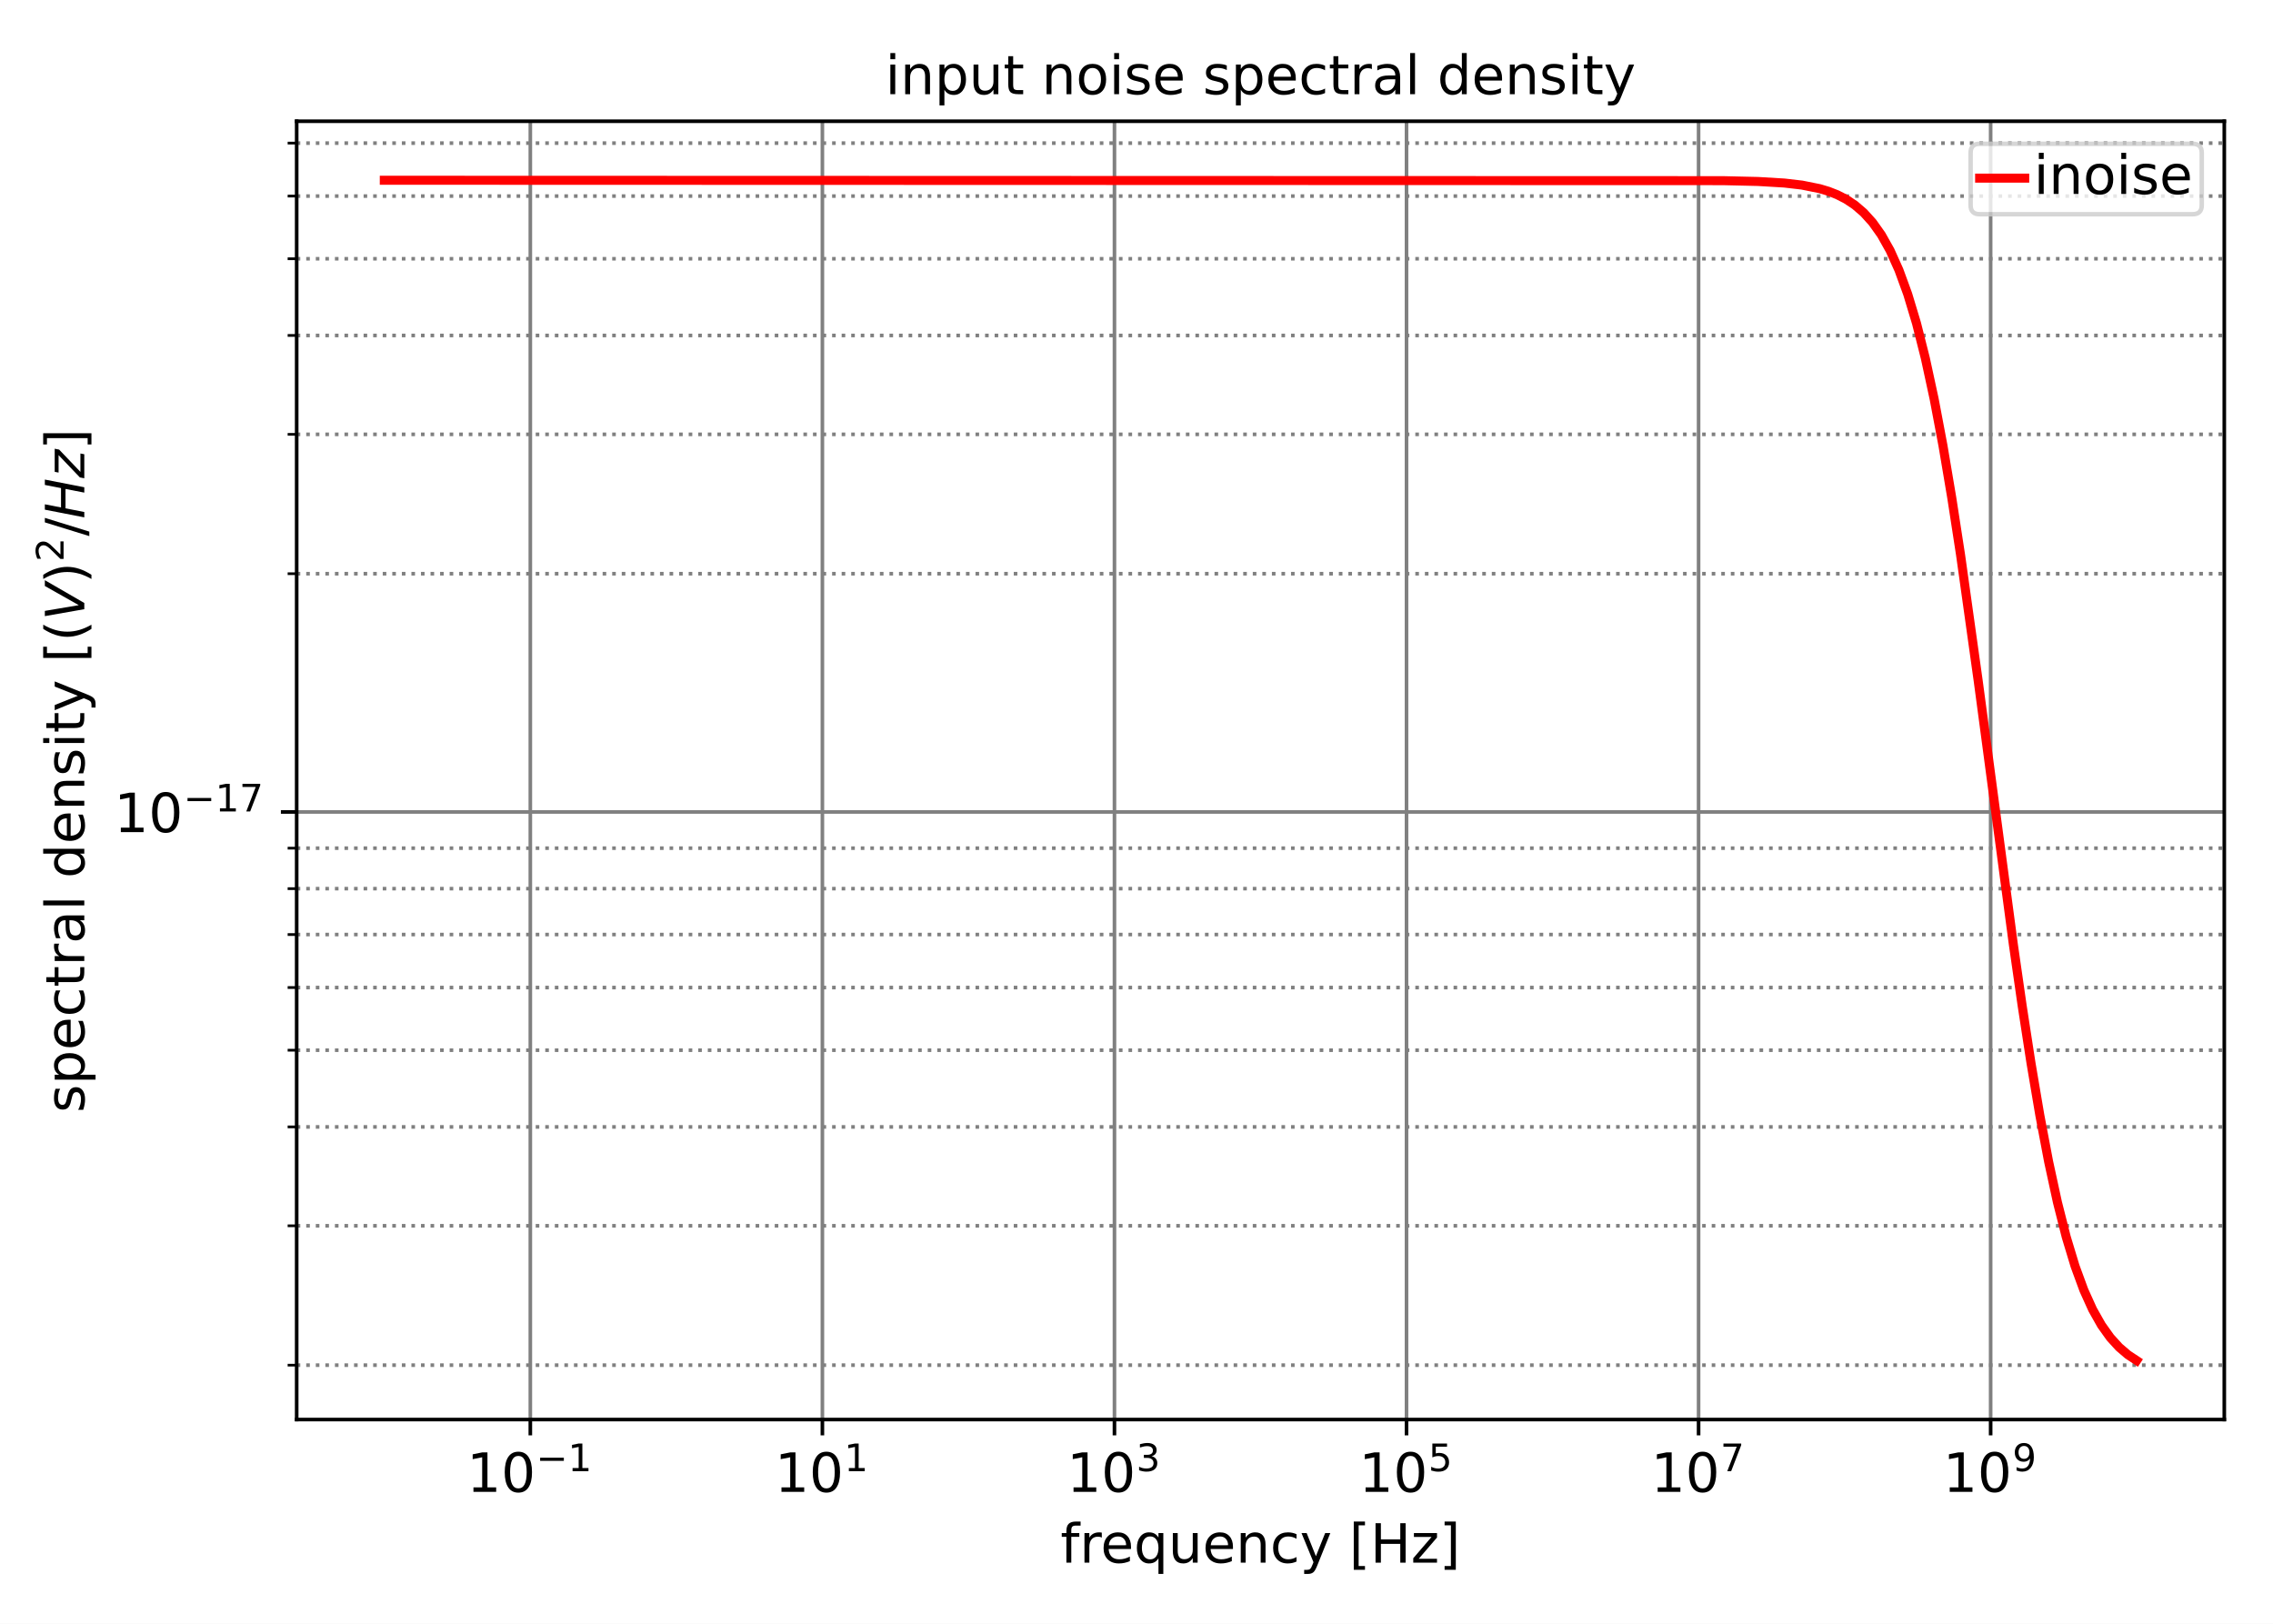
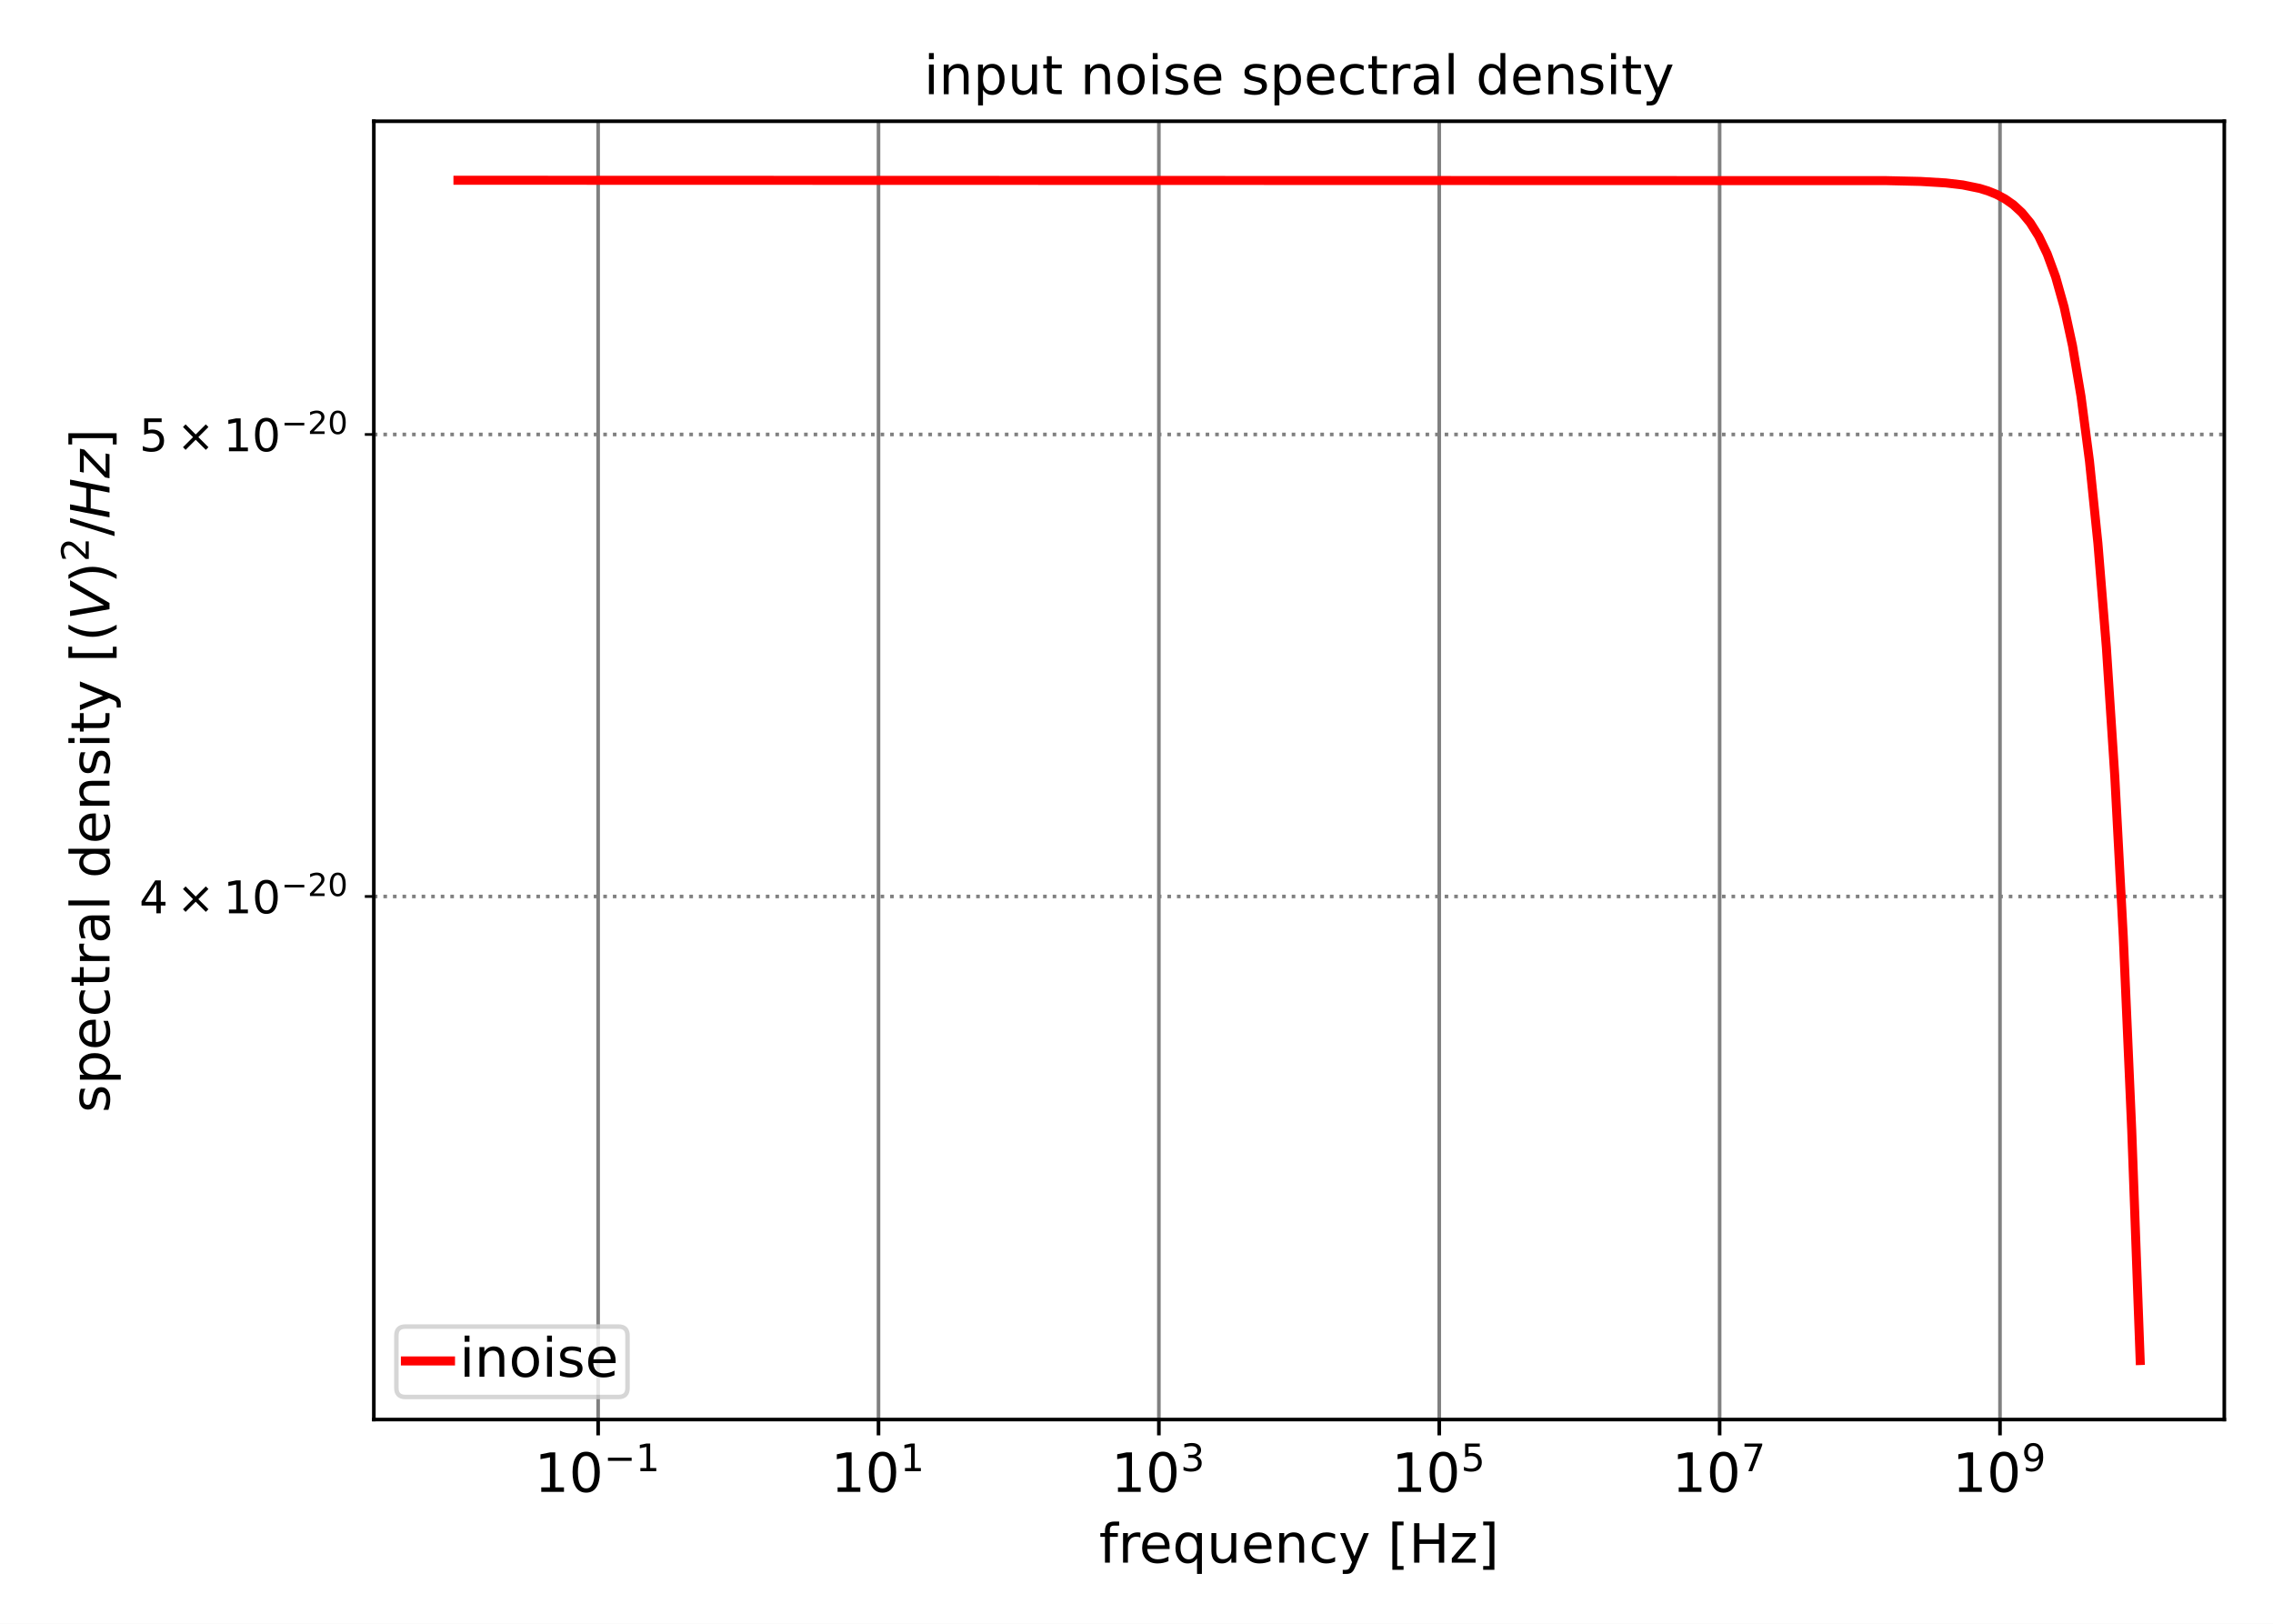
<svg xmlns="http://www.w3.org/2000/svg" xmlns:xlink="http://www.w3.org/1999/xlink" width="504pt" height="360pt" viewBox="0 0 504 360" version="1.1">
  <defs>
    <style type="text/css">*{stroke-linejoin: round; stroke-linecap: butt}</style>
  </defs>
  <g id="figure_1">
    <g id="patch_1">
      <path d="M 0 360  L 504 360  L 504 0  L 0 0  z " style="fill: #ffffff" />
    </g>
    <g id="axes_1">
      <g id="patch_2">
-         <path d="M 65.783 314.728  L 493.2 314.728  L 493.2 26.88  L 65.783 26.88  z " style="fill: #ffffff" />
+         <path d="M 82.892 314.728  L 493.2 314.728  L 493.2 26.88  L 82.892 26.88  z " style="fill: #ffffff" />
      </g>
      <g id="matplotlib.axis_1">
        <g id="xtick_1">
          <g id="line2d_1">
-             <path d="M 117.591 314.728  L 117.591 26.88  " clip-path="url(#p195e6dde4b)" style="fill: none; stroke: #808080; stroke-width: 0.8; stroke-linecap: square" />
+             <path d="M 132.627 314.728  L 132.627 26.88  " clip-path="url(#p159fefb58d)" style="fill: none; stroke: #808080; stroke-width: 0.8; stroke-linecap: square" />
          </g>
          <g id="line2d_2">
            <defs>
-               <path id="maadc54c186" d="M 0 0  L 0 3.5  " style="stroke: #000000; stroke-width: 0.8" />
+               <path id="md0cd911fc4" d="M 0 0  L 0 3.5  " style="stroke: #000000; stroke-width: 0.8" />
            </defs>
            <g>
-               <use xlink:href="#maadc54c186" x="117.591" y="314.728" style="stroke: #000000; stroke-width: 0.8" />
+               <use xlink:href="#md0cd911fc4" x="132.627" y="314.728" style="stroke: #000000; stroke-width: 0.8" />
            </g>
          </g>
          <g id="text_1">
-             <g transform="translate(103.4913 330.8461) scale(0.12 -0.12)">
+             <g transform="translate(118.5265 330.8461) scale(0.12 -0.12)">
              <defs>
                <path id="DejaVuSans-31" d="M 794 531  L 1825 531  L 1825 4091  L 703 3866  L 703 4441  L 1819 4666  L 2450 4666  L 2450 531  L 3481 531  L 3481 0  L 794 0  L 794 531  z " transform="scale(0.015625)" />
                <path id="DejaVuSans-30" d="M 2034 4250  Q 1547 4250 1301 3770  Q 1056 3291 1056 2328  Q 1056 1369 1301 889  Q 1547 409 2034 409  Q 2525 409 2770 889  Q 3016 1369 3016 2328  Q 3016 3291 2770 3770  Q 2525 4250 2034 4250  z M 2034 4750  Q 2819 4750 3233 4129  Q 3647 3509 3647 2328  Q 3647 1150 3233 529  Q 2819 -91 2034 -91  Q 1250 -91 836 529  Q 422 1150 422 2328  Q 422 3509 836 4129  Q 1250 4750 2034 4750  z " transform="scale(0.015625)" />
                <path id="DejaVuSans-2212" d="M 678 2272  L 4684 2272  L 4684 1741  L 678 1741  L 678 2272  z " transform="scale(0.015625)" />
              </defs>
              <use xlink:href="#DejaVuSans-31" transform="translate(0 0.684375)" />
              <use xlink:href="#DejaVuSans-30" transform="translate(63.62305 0.684375)" />
              <use xlink:href="#DejaVuSans-2212" transform="translate(128.2031 38.96563) scale(0.7)" />
              <use xlink:href="#DejaVuSans-31" transform="translate(186.8555 38.96563) scale(0.7)" />
            </g>
          </g>
        </g>
        <g id="xtick_2">
          <g id="line2d_3">
-             <path d="M 182.351 314.728  L 182.351 26.88  " clip-path="url(#p195e6dde4b)" style="fill: none; stroke: #808080; stroke-width: 0.8; stroke-linecap: square" />
+             <path d="M 194.794 314.728  L 194.794 26.88  " clip-path="url(#p159fefb58d)" style="fill: none; stroke: #808080; stroke-width: 0.8; stroke-linecap: square" />
          </g>
          <g id="line2d_4">
            <g>
-               <use xlink:href="#maadc54c186" x="182.351" y="314.728" style="stroke: #000000; stroke-width: 0.8" />
+               <use xlink:href="#md0cd911fc4" x="194.794" y="314.728" style="stroke: #000000; stroke-width: 0.8" />
            </g>
          </g>
          <g id="text_2">
-             <g transform="translate(171.7914 330.8461) scale(0.12 -0.12)">
+             <g transform="translate(184.2344 330.8461) scale(0.12 -0.12)">
              <use xlink:href="#DejaVuSans-31" transform="translate(0 0.684375)" />
              <use xlink:href="#DejaVuSans-30" transform="translate(63.62305 0.684375)" />
              <use xlink:href="#DejaVuSans-31" transform="translate(128.2031 38.96563) scale(0.7)" />
            </g>
          </g>
        </g>
        <g id="xtick_3">
          <g id="line2d_5">
-             <path d="M 247.112 314.728  L 247.112 26.88  " clip-path="url(#p195e6dde4b)" style="fill: none; stroke: #808080; stroke-width: 0.8; stroke-linecap: square" />
+             <path d="M 256.962 314.728  L 256.962 26.88  " clip-path="url(#p159fefb58d)" style="fill: none; stroke: #808080; stroke-width: 0.8; stroke-linecap: square" />
          </g>
          <g id="line2d_6">
            <g>
-               <use xlink:href="#maadc54c186" x="247.112" y="314.728" style="stroke: #000000; stroke-width: 0.8" />
+               <use xlink:href="#md0cd911fc4" x="256.962" y="314.728" style="stroke: #000000; stroke-width: 0.8" />
            </g>
          </g>
          <g id="text_3">
-             <g transform="translate(236.5515 330.8461) scale(0.12 -0.12)">
+             <g transform="translate(246.4022 330.8461) scale(0.12 -0.12)">
              <defs>
                <path id="DejaVuSans-33" d="M 2597 2516  Q 3050 2419 3304 2112  Q 3559 1806 3559 1356  Q 3559 666 3084 287  Q 2609 -91 1734 -91  Q 1441 -91 1130 -33  Q 819 25 488 141  L 488 750  Q 750 597 1062 519  Q 1375 441 1716 441  Q 2309 441 2620 675  Q 2931 909 2931 1356  Q 2931 1769 2642 2001  Q 2353 2234 1838 2234  L 1294 2234  L 1294 2753  L 1863 2753  Q 2328 2753 2575 2939  Q 2822 3125 2822 3475  Q 2822 3834 2567 4026  Q 2313 4219 1838 4219  Q 1578 4219 1281 4162  Q 984 4106 628 3988  L 628 4550  Q 988 4650 1302 4700  Q 1616 4750 1894 4750  Q 2613 4750 3031 4423  Q 3450 4097 3450 3541  Q 3450 3153 3228 2886  Q 3006 2619 2597 2516  z " transform="scale(0.015625)" />
              </defs>
              <use xlink:href="#DejaVuSans-31" transform="translate(0 0.765625)" />
              <use xlink:href="#DejaVuSans-30" transform="translate(63.62305 0.765625)" />
              <use xlink:href="#DejaVuSans-33" transform="translate(128.2031 39.04688) scale(0.7)" />
            </g>
          </g>
        </g>
        <g id="xtick_4">
          <g id="line2d_7">
-             <path d="M 311.872 314.728  L 311.872 26.88  " clip-path="url(#p195e6dde4b)" style="fill: none; stroke: #808080; stroke-width: 0.8; stroke-linecap: square" />
+             <path d="M 319.13 314.728  L 319.13 26.88  " clip-path="url(#p159fefb58d)" style="fill: none; stroke: #808080; stroke-width: 0.8; stroke-linecap: square" />
          </g>
          <g id="line2d_8">
            <g>
-               <use xlink:href="#maadc54c186" x="311.872" y="314.728" style="stroke: #000000; stroke-width: 0.8" />
+               <use xlink:href="#md0cd911fc4" x="319.13" y="314.728" style="stroke: #000000; stroke-width: 0.8" />
            </g>
          </g>
          <g id="text_4">
-             <g transform="translate(301.3117 330.8461) scale(0.12 -0.12)">
+             <g transform="translate(308.5701 330.8461) scale(0.12 -0.12)">
              <defs>
                <path id="DejaVuSans-35" d="M 691 4666  L 3169 4666  L 3169 4134  L 1269 4134  L 1269 2991  Q 1406 3038 1543 3061  Q 1681 3084 1819 3084  Q 2600 3084 3056 2656  Q 3513 2228 3513 1497  Q 3513 744 3044 326  Q 2575 -91 1722 -91  Q 1428 -91 1123 -41  Q 819 9 494 109  L 494 744  Q 775 591 1075 516  Q 1375 441 1709 441  Q 2250 441 2565 725  Q 2881 1009 2881 1497  Q 2881 1984 2565 2268  Q 2250 2553 1709 2553  Q 1456 2553 1204 2497  Q 953 2441 691 2322  L 691 4666  z " transform="scale(0.015625)" />
              </defs>
              <use xlink:href="#DejaVuSans-31" transform="translate(0 0.684375)" />
              <use xlink:href="#DejaVuSans-30" transform="translate(63.62305 0.684375)" />
              <use xlink:href="#DejaVuSans-35" transform="translate(128.2031 38.96563) scale(0.7)" />
            </g>
          </g>
        </g>
        <g id="xtick_5">
          <g id="line2d_9">
-             <path d="M 376.632 314.728  L 376.632 26.88  " clip-path="url(#p195e6dde4b)" style="fill: none; stroke: #808080; stroke-width: 0.8; stroke-linecap: square" />
+             <path d="M 381.298 314.728  L 381.298 26.88  " clip-path="url(#p159fefb58d)" style="fill: none; stroke: #808080; stroke-width: 0.8; stroke-linecap: square" />
          </g>
          <g id="line2d_10">
            <g>
-               <use xlink:href="#maadc54c186" x="376.632" y="314.728" style="stroke: #000000; stroke-width: 0.8" />
+               <use xlink:href="#md0cd911fc4" x="381.298" y="314.728" style="stroke: #000000; stroke-width: 0.8" />
            </g>
          </g>
          <g id="text_5">
-             <g transform="translate(366.0718 330.8461) scale(0.12 -0.12)">
+             <g transform="translate(370.7379 330.8461) scale(0.12 -0.12)">
              <defs>
                <path id="DejaVuSans-37" d="M 525 4666  L 3525 4666  L 3525 4397  L 1831 0  L 1172 0  L 2766 4134  L 525 4134  L 525 4666  z " transform="scale(0.015625)" />
              </defs>
              <use xlink:href="#DejaVuSans-31" transform="translate(0 0.684375)" />
              <use xlink:href="#DejaVuSans-30" transform="translate(63.62305 0.684375)" />
              <use xlink:href="#DejaVuSans-37" transform="translate(128.2031 38.96563) scale(0.7)" />
            </g>
          </g>
        </g>
        <g id="xtick_6">
          <g id="line2d_11">
-             <path d="M 441.392 314.728  L 441.392 26.88  " clip-path="url(#p195e6dde4b)" style="fill: none; stroke: #808080; stroke-width: 0.8; stroke-linecap: square" />
+             <path d="M 443.466 314.728  L 443.466 26.88  " clip-path="url(#p159fefb58d)" style="fill: none; stroke: #808080; stroke-width: 0.8; stroke-linecap: square" />
          </g>
          <g id="line2d_12">
            <g>
-               <use xlink:href="#maadc54c186" x="441.392" y="314.728" style="stroke: #000000; stroke-width: 0.8" />
+               <use xlink:href="#md0cd911fc4" x="443.466" y="314.728" style="stroke: #000000; stroke-width: 0.8" />
            </g>
          </g>
          <g id="text_6">
-             <g transform="translate(430.8319 330.8461) scale(0.12 -0.12)">
+             <g transform="translate(432.9057 330.8461) scale(0.12 -0.12)">
              <defs>
                <path id="DejaVuSans-39" d="M 703 97  L 703 672  Q 941 559 1184 500  Q 1428 441 1663 441  Q 2288 441 2617 861  Q 2947 1281 2994 2138  Q 2813 1869 2534 1725  Q 2256 1581 1919 1581  Q 1219 1581 811 2004  Q 403 2428 403 3163  Q 403 3881 828 4315  Q 1253 4750 1959 4750  Q 2769 4750 3195 4129  Q 3622 3509 3622 2328  Q 3622 1225 3098 567  Q 2575 -91 1691 -91  Q 1453 -91 1209 -44  Q 966 3 703 97  z M 1959 2075  Q 2384 2075 2632 2365  Q 2881 2656 2881 3163  Q 2881 3666 2632 3958  Q 2384 4250 1959 4250  Q 1534 4250 1286 3958  Q 1038 3666 1038 3163  Q 1038 2656 1286 2365  Q 1534 2075 1959 2075  z " transform="scale(0.015625)" />
              </defs>
              <use xlink:href="#DejaVuSans-31" transform="translate(0 0.765625)" />
              <use xlink:href="#DejaVuSans-30" transform="translate(63.62305 0.765625)" />
              <use xlink:href="#DejaVuSans-39" transform="translate(128.2031 39.04688) scale(0.7)" />
            </g>
          </g>
        </g>
        <g id="text_7">
-           <g transform="translate(235.1497 346.4599) scale(0.12 -0.12)">
+           <g transform="translate(243.7043 346.4599) scale(0.12 -0.12)">
            <defs>
              <path id="DejaVuSans-66" d="M 2375 4863  L 2375 4384  L 1825 4384  Q 1516 4384 1395 4259  Q 1275 4134 1275 3809  L 1275 3500  L 2222 3500  L 2222 3053  L 1275 3053  L 1275 0  L 697 0  L 697 3053  L 147 3053  L 147 3500  L 697 3500  L 697 3744  Q 697 4328 969 4595  Q 1241 4863 1831 4863  L 2375 4863  z " transform="scale(0.015625)" />
              <path id="DejaVuSans-72" d="M 2631 2963  Q 2534 3019 2420 3045  Q 2306 3072 2169 3072  Q 1681 3072 1420 2755  Q 1159 2438 1159 1844  L 1159 0  L 581 0  L 581 3500  L 1159 3500  L 1159 2956  Q 1341 3275 1631 3429  Q 1922 3584 2338 3584  Q 2397 3584 2469 3576  Q 2541 3569 2628 3553  L 2631 2963  z " transform="scale(0.015625)" />
              <path id="DejaVuSans-65" d="M 3597 1894  L 3597 1613  L 953 1613  Q 991 1019 1311 708  Q 1631 397 2203 397  Q 2534 397 2845 478  Q 3156 559 3463 722  L 3463 178  Q 3153 47 2828 -22  Q 2503 -91 2169 -91  Q 1331 -91 842 396  Q 353 884 353 1716  Q 353 2575 817 3079  Q 1281 3584 2069 3584  Q 2775 3584 3186 3129  Q 3597 2675 3597 1894  z M 3022 2063  Q 3016 2534 2758 2815  Q 2500 3097 2075 3097  Q 1594 3097 1305 2825  Q 1016 2553 972 2059  L 3022 2063  z " transform="scale(0.015625)" />
              <path id="DejaVuSans-71" d="M 947 1747  Q 947 1113 1208 752  Q 1469 391 1925 391  Q 2381 391 2643 752  Q 2906 1113 2906 1747  Q 2906 2381 2643 2742  Q 2381 3103 1925 3103  Q 1469 3103 1208 2742  Q 947 2381 947 1747  z M 2906 525  Q 2725 213 2448 61  Q 2172 -91 1784 -91  Q 1150 -91 751 415  Q 353 922 353 1747  Q 353 2572 751 3078  Q 1150 3584 1784 3584  Q 2172 3584 2448 3432  Q 2725 3281 2906 2969  L 2906 3500  L 3481 3500  L 3481 -1331  L 2906 -1331  L 2906 525  z " transform="scale(0.015625)" />
              <path id="DejaVuSans-75" d="M 544 1381  L 544 3500  L 1119 3500  L 1119 1403  Q 1119 906 1312 657  Q 1506 409 1894 409  Q 2359 409 2629 706  Q 2900 1003 2900 1516  L 2900 3500  L 3475 3500  L 3475 0  L 2900 0  L 2900 538  Q 2691 219 2414 64  Q 2138 -91 1772 -91  Q 1169 -91 856 284  Q 544 659 544 1381  z M 1991 3584  L 1991 3584  z " transform="scale(0.015625)" />
              <path id="DejaVuSans-6e" d="M 3513 2113  L 3513 0  L 2938 0  L 2938 2094  Q 2938 2591 2744 2837  Q 2550 3084 2163 3084  Q 1697 3084 1428 2787  Q 1159 2491 1159 1978  L 1159 0  L 581 0  L 581 3500  L 1159 3500  L 1159 2956  Q 1366 3272 1645 3428  Q 1925 3584 2291 3584  Q 2894 3584 3203 3211  Q 3513 2838 3513 2113  z " transform="scale(0.015625)" />
              <path id="DejaVuSans-63" d="M 3122 3366  L 3122 2828  Q 2878 2963 2633 3030  Q 2388 3097 2138 3097  Q 1578 3097 1268 2742  Q 959 2388 959 1747  Q 959 1106 1268 751  Q 1578 397 2138 397  Q 2388 397 2633 464  Q 2878 531 3122 666  L 3122 134  Q 2881 22 2623 -34  Q 2366 -91 2075 -91  Q 1284 -91 818 406  Q 353 903 353 1747  Q 353 2603 823 3093  Q 1294 3584 2113 3584  Q 2378 3584 2631 3529  Q 2884 3475 3122 3366  z " transform="scale(0.015625)" />
              <path id="DejaVuSans-79" d="M 2059 -325  Q 1816 -950 1584 -1140  Q 1353 -1331 966 -1331  L 506 -1331  L 506 -850  L 844 -850  Q 1081 -850 1212 -737  Q 1344 -625 1503 -206  L 1606 56  L 191 3500  L 800 3500  L 1894 763  L 2988 3500  L 3597 3500  L 2059 -325  z " transform="scale(0.015625)" />
              <path id="DejaVuSans-20" transform="scale(0.015625)" />
              <path id="DejaVuSans-5b" d="M 550 4863  L 1875 4863  L 1875 4416  L 1125 4416  L 1125 -397  L 1875 -397  L 1875 -844  L 550 -844  L 550 4863  z " transform="scale(0.015625)" />
              <path id="DejaVuSans-48" d="M 628 4666  L 1259 4666  L 1259 2753  L 3553 2753  L 3553 4666  L 4184 4666  L 4184 0  L 3553 0  L 3553 2222  L 1259 2222  L 1259 0  L 628 0  L 628 4666  z " transform="scale(0.015625)" />
              <path id="DejaVuSans-7a" d="M 353 3500  L 3084 3500  L 3084 2975  L 922 459  L 3084 459  L 3084 0  L 275 0  L 275 525  L 2438 3041  L 353 3041  L 353 3500  z " transform="scale(0.015625)" />
              <path id="DejaVuSans-5d" d="M 1947 4863  L 1947 -844  L 622 -844  L 622 -397  L 1369 -397  L 1369 4416  L 622 4416  L 622 4863  L 1947 4863  z " transform="scale(0.015625)" />
            </defs>
            <use xlink:href="#DejaVuSans-66" />
            <use xlink:href="#DejaVuSans-72" transform="translate(35.20508 0)" />
            <use xlink:href="#DejaVuSans-65" transform="translate(74.06836 0)" />
            <use xlink:href="#DejaVuSans-71" transform="translate(135.5918 0)" />
            <use xlink:href="#DejaVuSans-75" transform="translate(199.0684 0)" />
            <use xlink:href="#DejaVuSans-65" transform="translate(262.4473 0)" />
            <use xlink:href="#DejaVuSans-6e" transform="translate(323.9707 0)" />
            <use xlink:href="#DejaVuSans-63" transform="translate(387.3496 0)" />
            <use xlink:href="#DejaVuSans-79" transform="translate(442.3301 0)" />
            <use xlink:href="#DejaVuSans-20" transform="translate(501.5098 0)" />
            <use xlink:href="#DejaVuSans-5b" transform="translate(533.2969 0)" />
            <use xlink:href="#DejaVuSans-48" transform="translate(572.3105 0)" />
            <use xlink:href="#DejaVuSans-7a" transform="translate(647.5059 0)" />
            <use xlink:href="#DejaVuSans-5d" transform="translate(699.9961 0)" />
          </g>
        </g>
      </g>
      <g id="matplotlib.axis_2">
        <g id="ytick_1">
          <g id="line2d_13">
-             <path d="M 65.783 180.019  L 493.2 180.019  " clip-path="url(#p195e6dde4b)" style="fill: none; stroke: #808080; stroke-width: 0.8; stroke-linecap: square" />
+             <path d="M 82.892 198.759  L 493.2 198.759  " clip-path="url(#p159fefb58d)" style="fill: none; stroke-dasharray: 0.8,1.32; stroke-dashoffset: 0; stroke: #808080; stroke-width: 0.8" />
          </g>
          <g id="line2d_14">
            <defs>
-               <path id="m67fab36aaf" d="M 0 0  L -3.5 0  " style="stroke: #000000; stroke-width: 0.8" />
+               <path id="mc6b5ba628d" d="M 0 0  L -2 0  " style="stroke: #000000; stroke-width: 0.6" />
            </defs>
            <g>
-               <use xlink:href="#m67fab36aaf" x="65.783" y="180.019" style="stroke: #000000; stroke-width: 0.8" />
+               <use xlink:href="#mc6b5ba628d" x="82.892" y="198.759" style="stroke: #000000; stroke-width: 0.6" />
            </g>
          </g>
          <g id="text_8">
-             <g transform="translate(25.30321 184.5785) scale(0.12 -0.12)">
-               <use xlink:href="#DejaVuSans-31" transform="translate(0 0.684375)" />
-               <use xlink:href="#DejaVuSans-30" transform="translate(63.62305 0.684375)" />
-               <use xlink:href="#DejaVuSans-2212" transform="translate(128.2031 38.96563) scale(0.7)" />
-               <use xlink:href="#DejaVuSans-31" transform="translate(186.8555 38.96563) scale(0.7)" />
-               <use xlink:href="#DejaVuSans-37" transform="translate(231.3916 38.96563) scale(0.7)" />
+             <g transform="translate(30.89227 202.5587) scale(0.1 -0.1)">
+               <defs>
+                 <path id="DejaVuSans-34" d="M 2419 4116  L 825 1625  L 2419 1625  L 2419 4116  z M 2253 4666  L 3047 4666  L 3047 1625  L 3713 1625  L 3713 1100  L 3047 1100  L 3047 0  L 2419 0  L 2419 1100  L 313 1100  L 313 1709  L 2253 4666  z " transform="scale(0.015625)" />
+                 <path id="DejaVuSans-d7" d="M 4488 3438  L 3059 2003  L 4488 575  L 4116 197  L 2681 1631  L 1247 197  L 878 575  L 2303 2003  L 878 3438  L 1247 3816  L 2681 2381  L 4116 3816  L 4488 3438  z " transform="scale(0.015625)" />
+                 <path id="DejaVuSans-32" d="M 1228 531  L 3431 531  L 3431 0  L 469 0  L 469 531  Q 828 903 1448 1529  Q 2069 2156 2228 2338  Q 2531 2678 2651 2914  Q 2772 3150 2772 3378  Q 2772 3750 2511 3984  Q 2250 4219 1831 4219  Q 1534 4219 1204 4116  Q 875 4013 500 3803  L 500 4441  Q 881 4594 1212 4672  Q 1544 4750 1819 4750  Q 2544 4750 2975 4387  Q 3406 4025 3406 3419  Q 3406 3131 3298 2873  Q 3191 2616 2906 2266  Q 2828 2175 2409 1742  Q 1991 1309 1228 531  z " transform="scale(0.015625)" />
+               </defs>
+               <use xlink:href="#DejaVuSans-34" transform="translate(0 0.765625)" />
+               <use xlink:href="#DejaVuSans-d7" transform="translate(83.10547 0.765625)" />
+               <use xlink:href="#DejaVuSans-31" transform="translate(186.377 0.765625)" />
+               <use xlink:href="#DejaVuSans-30" transform="translate(250 0.765625)" />
+               <use xlink:href="#DejaVuSans-2212" transform="translate(314.5801 39.04688) scale(0.7)" />
+               <use xlink:href="#DejaVuSans-32" transform="translate(373.2324 39.04688) scale(0.7)" />
+               <use xlink:href="#DejaVuSans-30" transform="translate(417.7686 39.04688) scale(0.7)" />
            </g>
          </g>
        </g>
        <g id="ytick_2">
          <g id="line2d_15">
-             <path d="M 65.783 302.669  L 493.2 302.669  " clip-path="url(#p195e6dde4b)" style="fill: none; stroke-dasharray: 0.8,1.32; stroke-dashoffset: 0; stroke: #808080; stroke-width: 0.8" />
+             <path d="M 82.892 96.324  L 493.2 96.324  " clip-path="url(#p159fefb58d)" style="fill: none; stroke-dasharray: 0.8,1.32; stroke-dashoffset: 0; stroke: #808080; stroke-width: 0.8" />
          </g>
          <g id="line2d_16">
-             <defs>
-               <path id="m901e24dd3c" d="M 0 0  L -2 0  " style="stroke: #000000; stroke-width: 0.6" />
-             </defs>
-             <g>
-               <use xlink:href="#m901e24dd3c" x="65.783" y="302.669" style="stroke: #000000; stroke-width: 0.6" />
-             </g>
-           </g>
-         </g>
-         <g id="ytick_3">
-           <g id="line2d_17">
-             <path d="M 65.783 271.77  L 493.2 271.77  " clip-path="url(#p195e6dde4b)" style="fill: none; stroke-dasharray: 0.8,1.32; stroke-dashoffset: 0; stroke: #808080; stroke-width: 0.8" />
-           </g>
-           <g id="line2d_18">
-             <g>
-               <use xlink:href="#m901e24dd3c" x="65.783" y="271.77" style="stroke: #000000; stroke-width: 0.6" />
-             </g>
-           </g>
-         </g>
-         <g id="ytick_4">
-           <g id="line2d_19">
-             <path d="M 65.783 249.847  L 493.2 249.847  " clip-path="url(#p195e6dde4b)" style="fill: none; stroke-dasharray: 0.8,1.32; stroke-dashoffset: 0; stroke: #808080; stroke-width: 0.8" />
-           </g>
-           <g id="line2d_20">
-             <g>
-               <use xlink:href="#m901e24dd3c" x="65.783" y="249.847" style="stroke: #000000; stroke-width: 0.6" />
-             </g>
-           </g>
-         </g>
-         <g id="ytick_5">
-           <g id="line2d_21">
-             <path d="M 65.783 232.842  L 493.2 232.842  " clip-path="url(#p195e6dde4b)" style="fill: none; stroke-dasharray: 0.8,1.32; stroke-dashoffset: 0; stroke: #808080; stroke-width: 0.8" />
-           </g>
-           <g id="line2d_22">
-             <g>
-               <use xlink:href="#m901e24dd3c" x="65.783" y="232.842" style="stroke: #000000; stroke-width: 0.6" />
-             </g>
-           </g>
-         </g>
-         <g id="ytick_6">
-           <g id="line2d_23">
-             <path d="M 65.783 218.948  L 493.2 218.948  " clip-path="url(#p195e6dde4b)" style="fill: none; stroke-dasharray: 0.8,1.32; stroke-dashoffset: 0; stroke: #808080; stroke-width: 0.8" />
-           </g>
-           <g id="line2d_24">
-             <g>
-               <use xlink:href="#m901e24dd3c" x="65.783" y="218.948" style="stroke: #000000; stroke-width: 0.6" />
-             </g>
-           </g>
-         </g>
-         <g id="ytick_7">
-           <g id="line2d_25">
-             <path d="M 65.783 207.2  L 493.2 207.2  " clip-path="url(#p195e6dde4b)" style="fill: none; stroke-dasharray: 0.8,1.32; stroke-dashoffset: 0; stroke: #808080; stroke-width: 0.8" />
-           </g>
-           <g id="line2d_26">
-             <g>
-               <use xlink:href="#m901e24dd3c" x="65.783" y="207.2" style="stroke: #000000; stroke-width: 0.6" />
-             </g>
-           </g>
-         </g>
-         <g id="ytick_8">
-           <g id="line2d_27">
-             <path d="M 65.783 197.024  L 493.2 197.024  " clip-path="url(#p195e6dde4b)" style="fill: none; stroke-dasharray: 0.8,1.32; stroke-dashoffset: 0; stroke: #808080; stroke-width: 0.8" />
-           </g>
-           <g id="line2d_28">
-             <g>
-               <use xlink:href="#m901e24dd3c" x="65.783" y="197.024" style="stroke: #000000; stroke-width: 0.6" />
-             </g>
-           </g>
-         </g>
-         <g id="ytick_9">
-           <g id="line2d_29">
-             <path d="M 65.783 188.049  L 493.2 188.049  " clip-path="url(#p195e6dde4b)" style="fill: none; stroke-dasharray: 0.8,1.32; stroke-dashoffset: 0; stroke: #808080; stroke-width: 0.8" />
-           </g>
-           <g id="line2d_30">
-             <g>
-               <use xlink:href="#m901e24dd3c" x="65.783" y="188.049" style="stroke: #000000; stroke-width: 0.6" />
-             </g>
-           </g>
-         </g>
-         <g id="ytick_10">
-           <g id="line2d_31">
-             <path d="M 65.783 127.197  L 493.2 127.197  " clip-path="url(#p195e6dde4b)" style="fill: none; stroke-dasharray: 0.8,1.32; stroke-dashoffset: 0; stroke: #808080; stroke-width: 0.8" />
-           </g>
-           <g id="line2d_32">
-             <g>
-               <use xlink:href="#m901e24dd3c" x="65.783" y="127.197" style="stroke: #000000; stroke-width: 0.6" />
-             </g>
-           </g>
-         </g>
-         <g id="ytick_11">
-           <g id="line2d_33">
-             <path d="M 65.783 96.298  L 493.2 96.298  " clip-path="url(#p195e6dde4b)" style="fill: none; stroke-dasharray: 0.8,1.32; stroke-dashoffset: 0; stroke: #808080; stroke-width: 0.8" />
-           </g>
-           <g id="line2d_34">
-             <g>
-               <use xlink:href="#m901e24dd3c" x="65.783" y="96.298" style="stroke: #000000; stroke-width: 0.6" />
-             </g>
-           </g>
-         </g>
-         <g id="ytick_12">
-           <g id="line2d_35">
-             <path d="M 65.783 74.374  L 493.2 74.374  " clip-path="url(#p195e6dde4b)" style="fill: none; stroke-dasharray: 0.8,1.32; stroke-dashoffset: 0; stroke: #808080; stroke-width: 0.8" />
-           </g>
-           <g id="line2d_36">
-             <g>
-               <use xlink:href="#m901e24dd3c" x="65.783" y="74.374" style="stroke: #000000; stroke-width: 0.6" />
-             </g>
-           </g>
-         </g>
-         <g id="ytick_13">
-           <g id="line2d_37">
-             <path d="M 65.783 57.369  L 493.2 57.369  " clip-path="url(#p195e6dde4b)" style="fill: none; stroke-dasharray: 0.8,1.32; stroke-dashoffset: 0; stroke: #808080; stroke-width: 0.8" />
-           </g>
-           <g id="line2d_38">
-             <g>
-               <use xlink:href="#m901e24dd3c" x="65.783" y="57.369" style="stroke: #000000; stroke-width: 0.6" />
-             </g>
-           </g>
-         </g>
-         <g id="ytick_14">
-           <g id="line2d_39">
-             <path d="M 65.783 43.475  L 493.2 43.475  " clip-path="url(#p195e6dde4b)" style="fill: none; stroke-dasharray: 0.8,1.32; stroke-dashoffset: 0; stroke: #808080; stroke-width: 0.8" />
-           </g>
-           <g id="line2d_40">
-             <g>
-               <use xlink:href="#m901e24dd3c" x="65.783" y="43.475" style="stroke: #000000; stroke-width: 0.6" />
-             </g>
-           </g>
-         </g>
-         <g id="ytick_15">
-           <g id="line2d_41">
-             <path d="M 65.783 31.728  L 493.2 31.728  " clip-path="url(#p195e6dde4b)" style="fill: none; stroke-dasharray: 0.8,1.32; stroke-dashoffset: 0; stroke: #808080; stroke-width: 0.8" />
-           </g>
-           <g id="line2d_42">
-             <g>
-               <use xlink:href="#m901e24dd3c" x="65.783" y="31.728" style="stroke: #000000; stroke-width: 0.6" />
-             </g>
-           </g>
-         </g>
-         <g id="text_9">
-           <g transform="translate(18.78321 246.704) rotate(-90) scale(0.12 -0.12)">
+             <g>
+               <use xlink:href="#mc6b5ba628d" x="82.892" y="96.324" style="stroke: #000000; stroke-width: 0.6" />
+             </g>
+           </g>
+           <g id="text_9">
+             <g transform="translate(30.89227 100.1235) scale(0.1 -0.1)">
+               <use xlink:href="#DejaVuSans-35" transform="translate(0 0.765625)" />
+               <use xlink:href="#DejaVuSans-d7" transform="translate(83.10547 0.765625)" />
+               <use xlink:href="#DejaVuSans-31" transform="translate(186.377 0.765625)" />
+               <use xlink:href="#DejaVuSans-30" transform="translate(250 0.765625)" />
+               <use xlink:href="#DejaVuSans-2212" transform="translate(314.5801 39.04688) scale(0.7)" />
+               <use xlink:href="#DejaVuSans-32" transform="translate(373.2324 39.04688) scale(0.7)" />
+               <use xlink:href="#DejaVuSans-30" transform="translate(417.7686 39.04688) scale(0.7)" />
+             </g>
+           </g>
+         </g>
+         <g id="text_10">
+           <g transform="translate(24.37227 246.704) rotate(-90) scale(0.12 -0.12)">
            <defs>
              <path id="DejaVuSans-73" d="M 2834 3397  L 2834 2853  Q 2591 2978 2328 3040  Q 2066 3103 1784 3103  Q 1356 3103 1142 2972  Q 928 2841 928 2578  Q 928 2378 1081 2264  Q 1234 2150 1697 2047  L 1894 2003  Q 2506 1872 2764 1633  Q 3022 1394 3022 966  Q 3022 478 2636 193  Q 2250 -91 1575 -91  Q 1294 -91 989 -36  Q 684 19 347 128  L 347 722  Q 666 556 975 473  Q 1284 391 1588 391  Q 1994 391 2212 530  Q 2431 669 2431 922  Q 2431 1156 2273 1281  Q 2116 1406 1581 1522  L 1381 1569  Q 847 1681 609 1914  Q 372 2147 372 2553  Q 372 3047 722 3315  Q 1072 3584 1716 3584  Q 2034 3584 2315 3537  Q 2597 3491 2834 3397  z " transform="scale(0.015625)" />
              <path id="DejaVuSans-70" d="M 1159 525  L 1159 -1331  L 581 -1331  L 581 3500  L 1159 3500  L 1159 2969  Q 1341 3281 1617 3432  Q 1894 3584 2278 3584  Q 2916 3584 3314 3078  Q 3713 2572 3713 1747  Q 3713 922 3314 415  Q 2916 -91 2278 -91  Q 1894 -91 1617 61  Q 1341 213 1159 525  z M 3116 1747  Q 3116 2381 2855 2742  Q 2594 3103 2138 3103  Q 1681 3103 1420 2742  Q 1159 2381 1159 1747  Q 1159 1113 1420 752  Q 1681 391 2138 391  Q 2594 391 2855 752  Q 3116 1113 3116 1747  z " transform="scale(0.015625)" />
              <path id="DejaVuSans-74" d="M 1172 4494  L 1172 3500  L 2356 3500  L 2356 3053  L 1172 3053  L 1172 1153  Q 1172 725 1289 603  Q 1406 481 1766 481  L 2356 481  L 2356 0  L 1766 0  Q 1100 0 847 248  Q 594 497 594 1153  L 594 3053  L 172 3053  L 172 3500  L 594 3500  L 594 4494  L 1172 4494  z " transform="scale(0.015625)" />
              <path id="DejaVuSans-61" d="M 2194 1759  Q 1497 1759 1228 1600  Q 959 1441 959 1056  Q 959 750 1161 570  Q 1363 391 1709 391  Q 2188 391 2477 730  Q 2766 1069 2766 1631  L 2766 1759  L 2194 1759  z M 3341 1997  L 3341 0  L 2766 0  L 2766 531  Q 2569 213 2275 61  Q 1981 -91 1556 -91  Q 1019 -91 701 211  Q 384 513 384 1019  Q 384 1609 779 1909  Q 1175 2209 1959 2209  L 2766 2209  L 2766 2266  Q 2766 2663 2505 2880  Q 2244 3097 1772 3097  Q 1472 3097 1187 3025  Q 903 2953 641 2809  L 641 3341  Q 956 3463 1253 3523  Q 1550 3584 1831 3584  Q 2591 3584 2966 3190  Q 3341 2797 3341 1997  z " transform="scale(0.015625)" />
              <path id="DejaVuSans-6c" d="M 603 4863  L 1178 4863  L 1178 0  L 603 0  L 603 4863  z " transform="scale(0.015625)" />
              <path id="DejaVuSans-64" d="M 2906 2969  L 2906 4863  L 3481 4863  L 3481 0  L 2906 0  L 2906 525  Q 2725 213 2448 61  Q 2172 -91 1784 -91  Q 1150 -91 751 415  Q 353 922 353 1747  Q 353 2572 751 3078  Q 1150 3584 1784 3584  Q 2172 3584 2448 3432  Q 2725 3281 2906 2969  z M 947 1747  Q 947 1113 1208 752  Q 1469 391 1925 391  Q 2381 391 2643 752  Q 2906 1113 2906 1747  Q 2906 2381 2643 2742  Q 2381 3103 1925 3103  Q 1469 3103 1208 2742  Q 947 2381 947 1747  z " transform="scale(0.015625)" />
              <path id="DejaVuSans-69" d="M 603 3500  L 1178 3500  L 1178 0  L 603 0  L 603 3500  z M 603 4863  L 1178 4863  L 1178 4134  L 603 4134  L 603 4863  z " transform="scale(0.015625)" />
              <path id="DejaVuSans-28" d="M 1984 4856  Q 1566 4138 1362 3434  Q 1159 2731 1159 2009  Q 1159 1288 1364 580  Q 1569 -128 1984 -844  L 1484 -844  Q 1016 -109 783 600  Q 550 1309 550 2009  Q 550 2706 781 3412  Q 1013 4119 1484 4856  L 1984 4856  z " transform="scale(0.015625)" />
              <path id="DejaVuSans-Oblique-56" d="M 1319 0  L 500 4666  L 1119 4666  L 1797 653  L 4063 4666  L 4750 4666  L 2053 0  L 1319 0  z " transform="scale(0.015625)" />
              <path id="DejaVuSans-29" d="M 513 4856  L 1013 4856  Q 1481 4119 1714 3412  Q 1947 2706 1947 2009  Q 1947 1309 1714 600  Q 1481 -109 1013 -844  L 513 -844  Q 928 -128 1133 580  Q 1338 1288 1338 2009  Q 1338 2731 1133 3434  Q 928 4138 513 4856  z " transform="scale(0.015625)" />
-               <path id="DejaVuSans-32" d="M 1228 531  L 3431 531  L 3431 0  L 469 0  L 469 531  Q 828 903 1448 1529  Q 2069 2156 2228 2338  Q 2531 2678 2651 2914  Q 2772 3150 2772 3378  Q 2772 3750 2511 3984  Q 2250 4219 1831 4219  Q 1534 4219 1204 4116  Q 875 4013 500 3803  L 500 4441  Q 881 4594 1212 4672  Q 1544 4750 1819 4750  Q 2544 4750 2975 4387  Q 3406 4025 3406 3419  Q 3406 3131 3298 2873  Q 3191 2616 2906 2266  Q 2828 2175 2409 1742  Q 1991 1309 1228 531  z " transform="scale(0.015625)" />
              <path id="DejaVuSans-2f" d="M 1625 4666  L 2156 4666  L 531 -594  L 0 -594  L 1625 4666  z " transform="scale(0.015625)" />
              <path id="DejaVuSans-Oblique-48" d="M 1081 4666  L 1716 4666  L 1344 2753  L 3634 2753  L 4006 4666  L 4641 4666  L 3731 0  L 3097 0  L 3531 2222  L 1241 2222  L 806 0  L 172 0  L 1081 4666  z " transform="scale(0.015625)" />
              <path id="DejaVuSans-Oblique-7a" d="M 744 3500  L 3475 3500  L 3372 2975  L 738 459  L 2913 459  L 2822 0  L -19 0  L 84 525  L 2719 3041  L 653 3041  L 744 3500  z " transform="scale(0.015625)" />
            </defs>
            <use xlink:href="#DejaVuSans-73" transform="translate(0 0.765625)" />
            <use xlink:href="#DejaVuSans-70" transform="translate(52.09961 0.765625)" />
            <use xlink:href="#DejaVuSans-65" transform="translate(115.5762 0.765625)" />
            <use xlink:href="#DejaVuSans-63" transform="translate(177.0996 0.765625)" />
            <use xlink:href="#DejaVuSans-74" transform="translate(232.0801 0.765625)" />
            <use xlink:href="#DejaVuSans-72" transform="translate(271.2891 0.765625)" />
            <use xlink:href="#DejaVuSans-61" transform="translate(312.4023 0.765625)" />
            <use xlink:href="#DejaVuSans-6c" transform="translate(373.6816 0.765625)" />
            <use xlink:href="#DejaVuSans-20" transform="translate(401.4648 0.765625)" />
            <use xlink:href="#DejaVuSans-64" transform="translate(433.252 0.765625)" />
            <use xlink:href="#DejaVuSans-65" transform="translate(496.7285 0.765625)" />
            <use xlink:href="#DejaVuSans-6e" transform="translate(558.252 0.765625)" />
            <use xlink:href="#DejaVuSans-73" transform="translate(621.6309 0.765625)" />
            <use xlink:href="#DejaVuSans-69" transform="translate(673.7305 0.765625)" />
            <use xlink:href="#DejaVuSans-74" transform="translate(701.5137 0.765625)" />
            <use xlink:href="#DejaVuSans-79" transform="translate(740.7227 0.765625)" />
            <use xlink:href="#DejaVuSans-20" transform="translate(799.9023 0.765625)" />
            <use xlink:href="#DejaVuSans-5b" transform="translate(831.6895 0.765625)" />
            <use xlink:href="#DejaVuSans-28" transform="translate(870.7031 0.765625)" />
            <use xlink:href="#DejaVuSans-Oblique-56" transform="translate(909.7168 0.765625)" />
            <use xlink:href="#DejaVuSans-29" transform="translate(978.125 0.765625)" />
            <use xlink:href="#DejaVuSans-32" transform="translate(1018.096 39.04688) scale(0.7)" />
            <use xlink:href="#DejaVuSans-2f" transform="translate(1065.366 0.765625)" />
            <use xlink:href="#DejaVuSans-Oblique-48" transform="translate(1097.308 0.765625)" />
            <use xlink:href="#DejaVuSans-Oblique-7a" transform="translate(1172.503 0.765625)" />
            <use xlink:href="#DejaVuSans-5d" transform="translate(1224.993 0.765625)" />
          </g>
        </g>
      </g>
-       <g id="line2d_43">
-         <path d="M 85.211 39.964  L 382.001 40.053  L 389.812 40.233  L 395.669 40.582  L 399.574 41.038  L 403.48 41.826  L 405.432 42.411  L 407.385 43.177  L 409.337 44.176  L 411.29 45.474  L 413.242 47.151  L 415.195 49.306  L 417.148 52.055  L 419.1 55.528  L 421.053 59.866  L 423.005 65.212  L 424.958 71.695  L 426.91 79.42  L 428.863 88.446  L 430.816 98.774  L 432.768 110.341  L 434.721 123.017  L 438.626 150.903  L 446.436 209.455  L 448.389 223.037  L 450.341 235.694  L 452.294 247.237  L 454.246 257.541  L 456.199 266.541  L 458.151 274.241  L 460.104 280.701  L 462.057 286.025  L 464.009 290.345  L 465.962 293.803  L 467.914 296.539  L 469.867 298.684  L 471.819 300.353  L 473.772 301.644  L 473.772 301.644  " clip-path="url(#p195e6dde4b)" style="fill: none; stroke: #ff0000; stroke-width: 2; stroke-linecap: square" />
+       <g id="line2d_17">
+         <path d="M 101.543 39.964  L 418.317 40.049  L 425.815 40.222  L 431.438 40.557  L 435.187 40.997  L 438.936 41.763  L 440.81 42.338  L 442.685 43.095  L 444.559 44.093  L 446.434 45.406  L 448.308 47.135  L 450.182 49.407  L 452.057 52.389  L 453.931 56.296  L 455.806 61.403  L 457.68 68.059  L 459.554 76.701  L 461.429 87.865  L 463.303 102.198  L 465.178 120.459  L 467.052 143.504  L 468.926 172.255  L 470.801 207.644  L 472.675 250.538  L 474.55 301.644  L 474.55 301.644  " clip-path="url(#p159fefb58d)" style="fill: none; stroke: #ff0000; stroke-width: 2; stroke-linecap: square" />
      </g>
      <g id="patch_3">
-         <path d="M 65.783 314.728  L 65.783 26.88  " style="fill: none; stroke: #000000; stroke-width: 0.8; stroke-linejoin: miter; stroke-linecap: square" />
+         <path d="M 82.892 314.728  L 82.892 26.88  " style="fill: none; stroke: #000000; stroke-width: 0.8; stroke-linejoin: miter; stroke-linecap: square" />
      </g>
      <g id="patch_4">
        <path d="M 493.2 314.728  L 493.2 26.88  " style="fill: none; stroke: #000000; stroke-width: 0.8; stroke-linejoin: miter; stroke-linecap: square" />
      </g>
      <g id="patch_5">
-         <path d="M 65.783 314.728  L 493.2 314.728  " style="fill: none; stroke: #000000; stroke-width: 0.8; stroke-linejoin: miter; stroke-linecap: square" />
+         <path d="M 82.892 314.728  L 493.2 314.728  " style="fill: none; stroke: #000000; stroke-width: 0.8; stroke-linejoin: miter; stroke-linecap: square" />
      </g>
      <g id="patch_6">
-         <path d="M 65.783 26.88  L 493.2 26.88  " style="fill: none; stroke: #000000; stroke-width: 0.8; stroke-linejoin: miter; stroke-linecap: square" />
-       </g>
-       <g id="text_10">
-         <g transform="translate(196.2922 20.88) scale(0.12 -0.12)">
+         <path d="M 82.892 26.88  L 493.2 26.88  " style="fill: none; stroke: #000000; stroke-width: 0.8; stroke-linejoin: miter; stroke-linecap: square" />
+       </g>
+       <g id="text_11">
+         <g transform="translate(204.8468 20.88) scale(0.12 -0.12)">
          <defs>
            <path id="DejaVuSans-6f" d="M 1959 3097  Q 1497 3097 1228 2736  Q 959 2375 959 1747  Q 959 1119 1226 758  Q 1494 397 1959 397  Q 2419 397 2687 759  Q 2956 1122 2956 1747  Q 2956 2369 2687 2733  Q 2419 3097 1959 3097  z M 1959 3584  Q 2709 3584 3137 3096  Q 3566 2609 3566 1747  Q 3566 888 3137 398  Q 2709 -91 1959 -91  Q 1206 -91 779 398  Q 353 888 353 1747  Q 353 2609 779 3096  Q 1206 3584 1959 3584  z " transform="scale(0.015625)" />
          </defs>
          <use xlink:href="#DejaVuSans-69" />
          <use xlink:href="#DejaVuSans-6e" transform="translate(27.7832 0)" />
          <use xlink:href="#DejaVuSans-70" transform="translate(91.16211 0)" />
          <use xlink:href="#DejaVuSans-75" transform="translate(154.6387 0)" />
          <use xlink:href="#DejaVuSans-74" transform="translate(218.0176 0)" />
          <use xlink:href="#DejaVuSans-20" transform="translate(257.2266 0)" />
          <use xlink:href="#DejaVuSans-6e" transform="translate(289.0137 0)" />
          <use xlink:href="#DejaVuSans-6f" transform="translate(352.3926 0)" />
          <use xlink:href="#DejaVuSans-69" transform="translate(413.5742 0)" />
          <use xlink:href="#DejaVuSans-73" transform="translate(441.3574 0)" />
          <use xlink:href="#DejaVuSans-65" transform="translate(493.457 0)" />
          <use xlink:href="#DejaVuSans-20" transform="translate(554.9805 0)" />
          <use xlink:href="#DejaVuSans-73" transform="translate(586.7676 0)" />
          <use xlink:href="#DejaVuSans-70" transform="translate(638.8672 0)" />
          <use xlink:href="#DejaVuSans-65" transform="translate(702.3438 0)" />
          <use xlink:href="#DejaVuSans-63" transform="translate(763.8672 0)" />
          <use xlink:href="#DejaVuSans-74" transform="translate(818.8477 0)" />
          <use xlink:href="#DejaVuSans-72" transform="translate(858.0566 0)" />
          <use xlink:href="#DejaVuSans-61" transform="translate(899.1699 0)" />
          <use xlink:href="#DejaVuSans-6c" transform="translate(960.4492 0)" />
          <use xlink:href="#DejaVuSans-20" transform="translate(988.2324 0)" />
          <use xlink:href="#DejaVuSans-64" transform="translate(1020.02 0)" />
          <use xlink:href="#DejaVuSans-65" transform="translate(1083.496 0)" />
          <use xlink:href="#DejaVuSans-6e" transform="translate(1145.02 0)" />
          <use xlink:href="#DejaVuSans-73" transform="translate(1208.398 0)" />
          <use xlink:href="#DejaVuSans-69" transform="translate(1260.498 0)" />
          <use xlink:href="#DejaVuSans-74" transform="translate(1288.281 0)" />
          <use xlink:href="#DejaVuSans-79" transform="translate(1327.49 0)" />
        </g>
      </g>
      <g id="legend_1">
        <g id="patch_7">
-           <path d="M 438.95 47.494  L 486.2 47.494  Q 488.2 47.494 488.2 45.494  L 488.2 33.88  Q 488.2 31.88 486.2 31.88  L 438.95 31.88  Q 436.95 31.88 436.95 33.88  L 436.95 45.494  Q 436.95 47.494 438.95 47.494  z " style="fill: #ffffff; opacity: 0.8; stroke: #cccccc; stroke-linejoin: miter" />
-         </g>
-         <g id="line2d_44">
-           <path d="M 438.95 39.498  L 443.95 39.498  L 448.95 39.498  " style="fill: none; stroke: #ff0000; stroke-width: 2; stroke-linecap: square" />
-         </g>
-         <g id="text_11">
-           <g transform="translate(450.95 42.99813) scale(0.12 -0.12)">
+           <path d="M 89.892 309.728  L 137.142 309.728  Q 139.142 309.728 139.142 307.728  L 139.142 296.114  Q 139.142 294.114 137.142 294.114  L 89.892 294.114  Q 87.892 294.114 87.892 296.114  L 87.892 307.728  Q 87.892 309.728 89.892 309.728  z " style="fill: #ffffff; opacity: 0.8; stroke: #cccccc; stroke-linejoin: miter" />
+         </g>
+         <g id="line2d_18">
+           <path d="M 89.892 301.732  L 94.892 301.732  L 99.892 301.732  " style="fill: none; stroke: #ff0000; stroke-width: 2; stroke-linecap: square" />
+         </g>
+         <g id="text_12">
+           <g transform="translate(101.8923 305.2324) scale(0.12 -0.12)">
            <use xlink:href="#DejaVuSans-69" />
            <use xlink:href="#DejaVuSans-6e" transform="translate(27.7832 0)" />
            <use xlink:href="#DejaVuSans-6f" transform="translate(91.16211 0)" />
            <use xlink:href="#DejaVuSans-69" transform="translate(152.3438 0)" />
            <use xlink:href="#DejaVuSans-73" transform="translate(180.127 0)" />
            <use xlink:href="#DejaVuSans-65" transform="translate(232.2266 0)" />
          </g>
        </g>
      </g>
    </g>
  </g>
  <defs>
-     <clipPath id="p195e6dde4b">
-       <rect x="65.783" y="26.88" width="427.417" height="287.848" />
+     <clipPath id="p159fefb58d">
+       <rect x="82.892" y="26.88" width="410.308" height="287.848" />
    </clipPath>
  </defs>
</svg>
